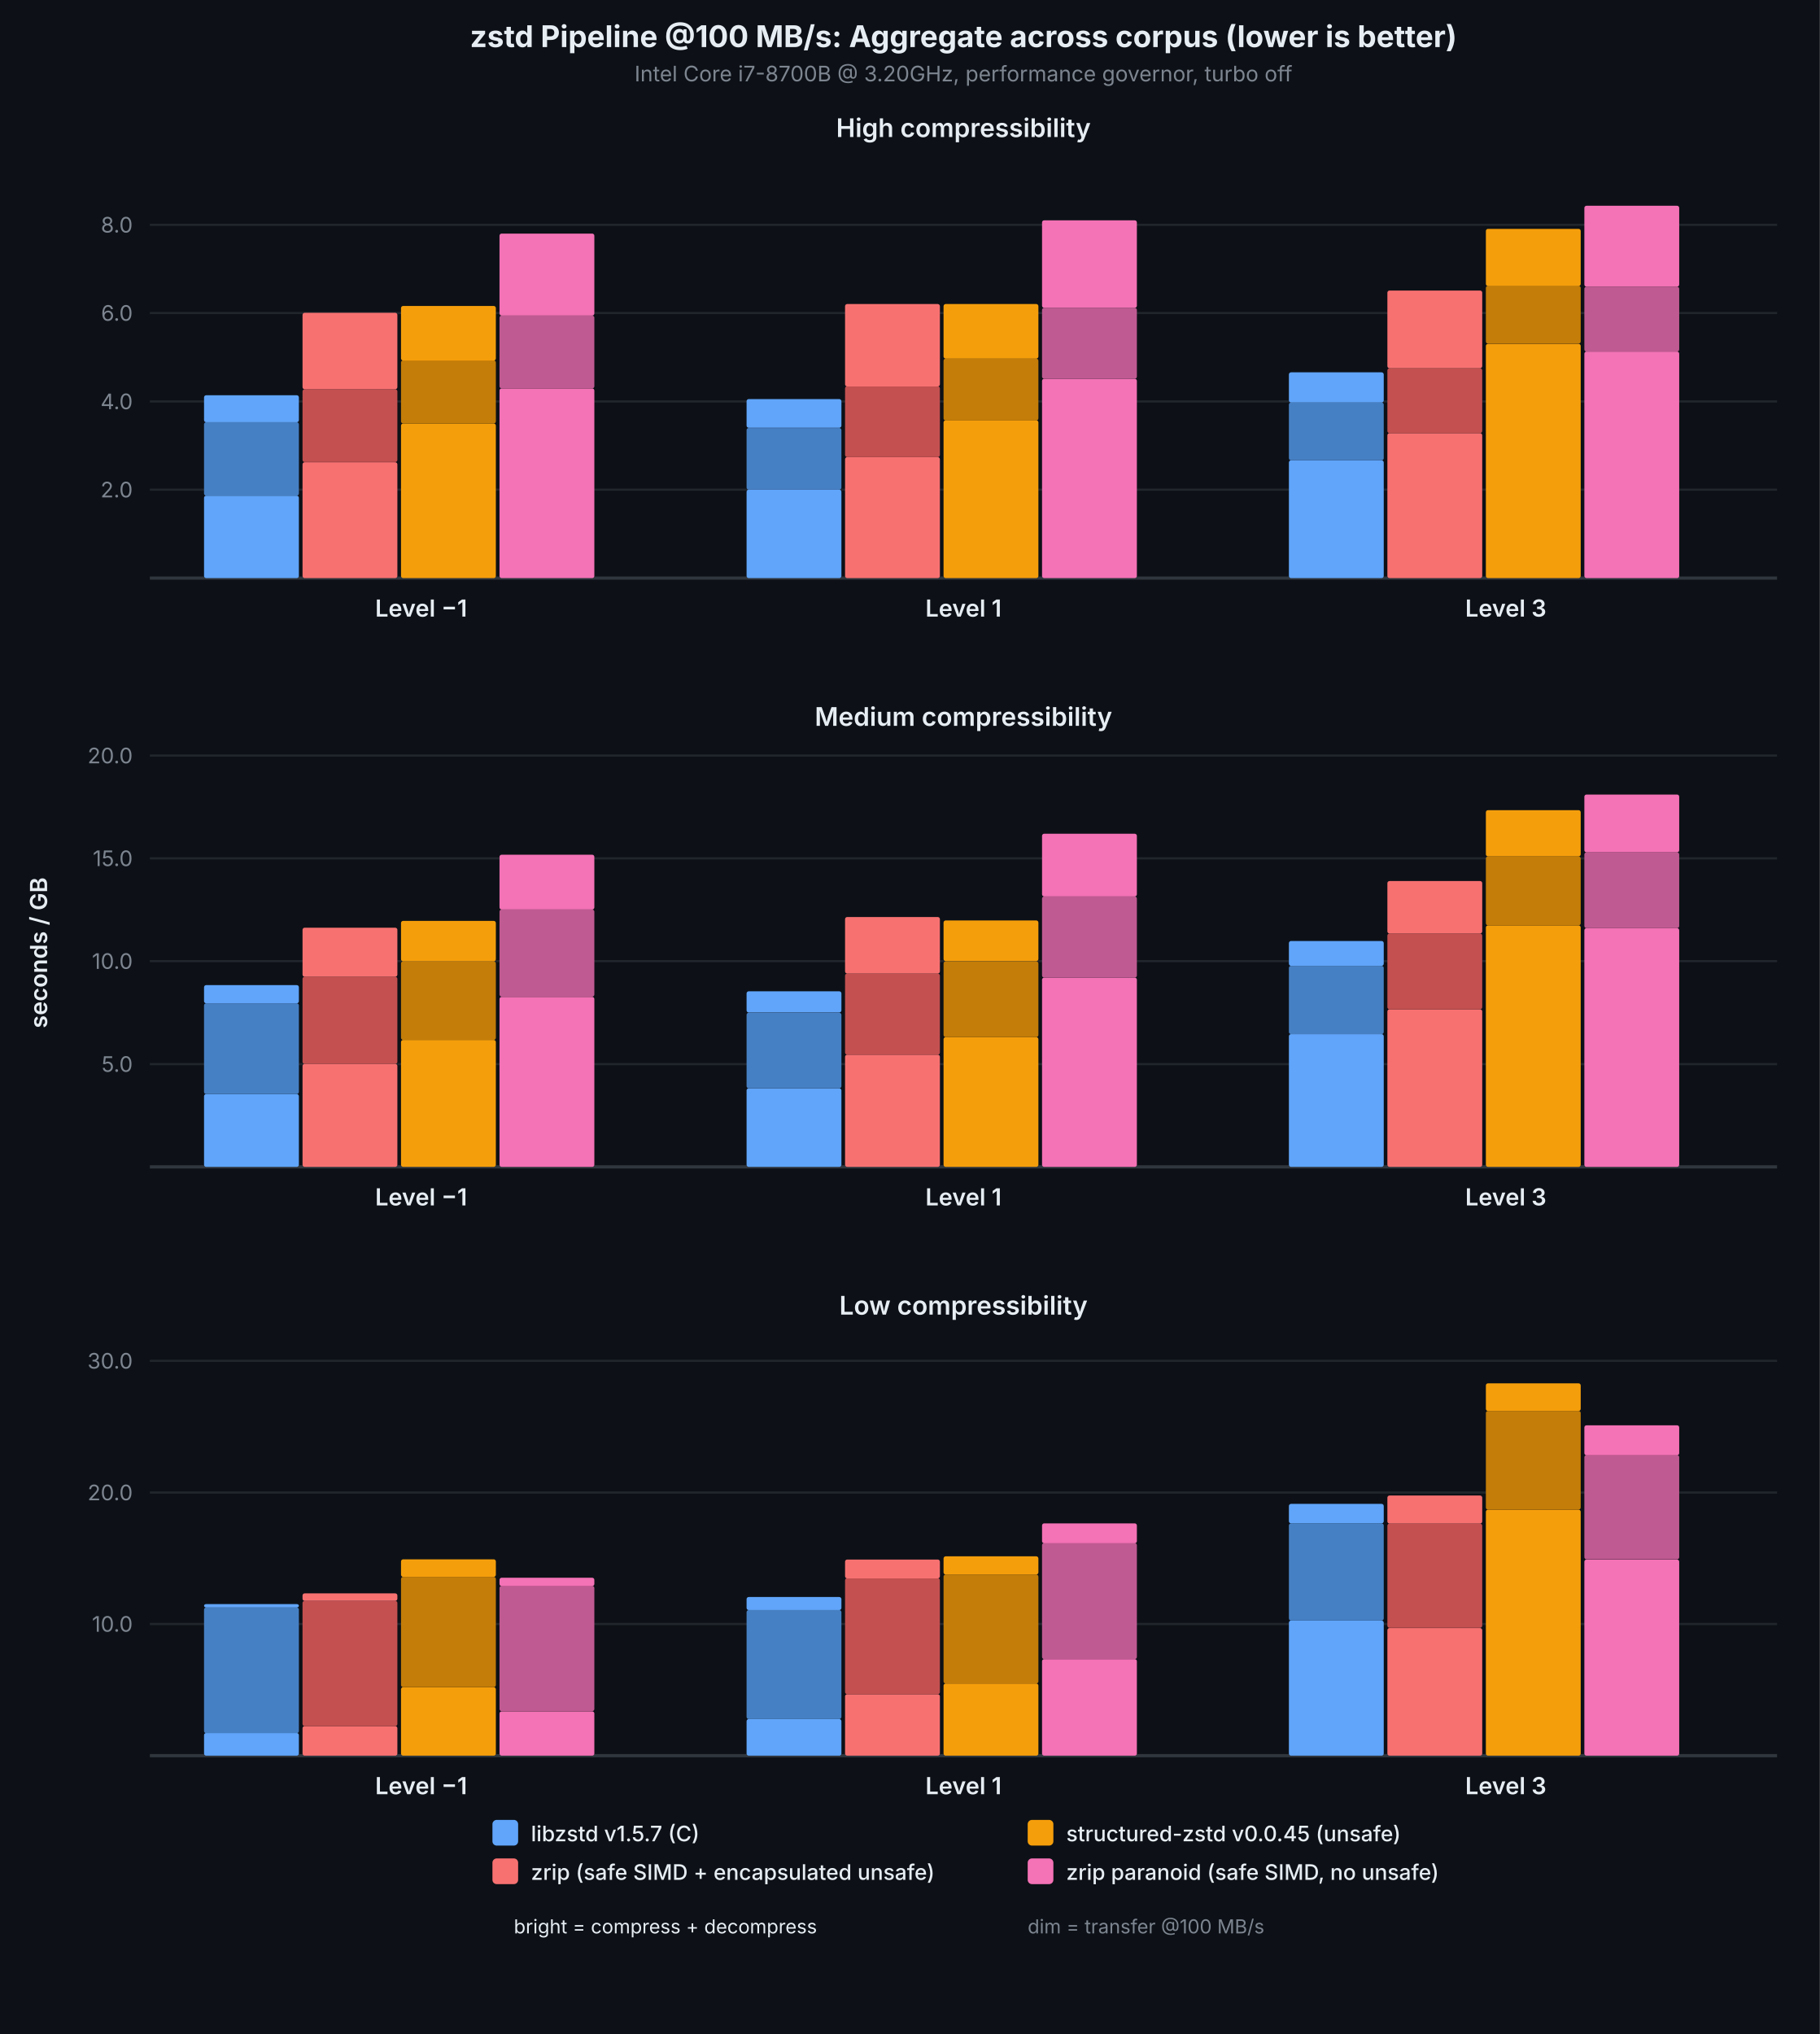
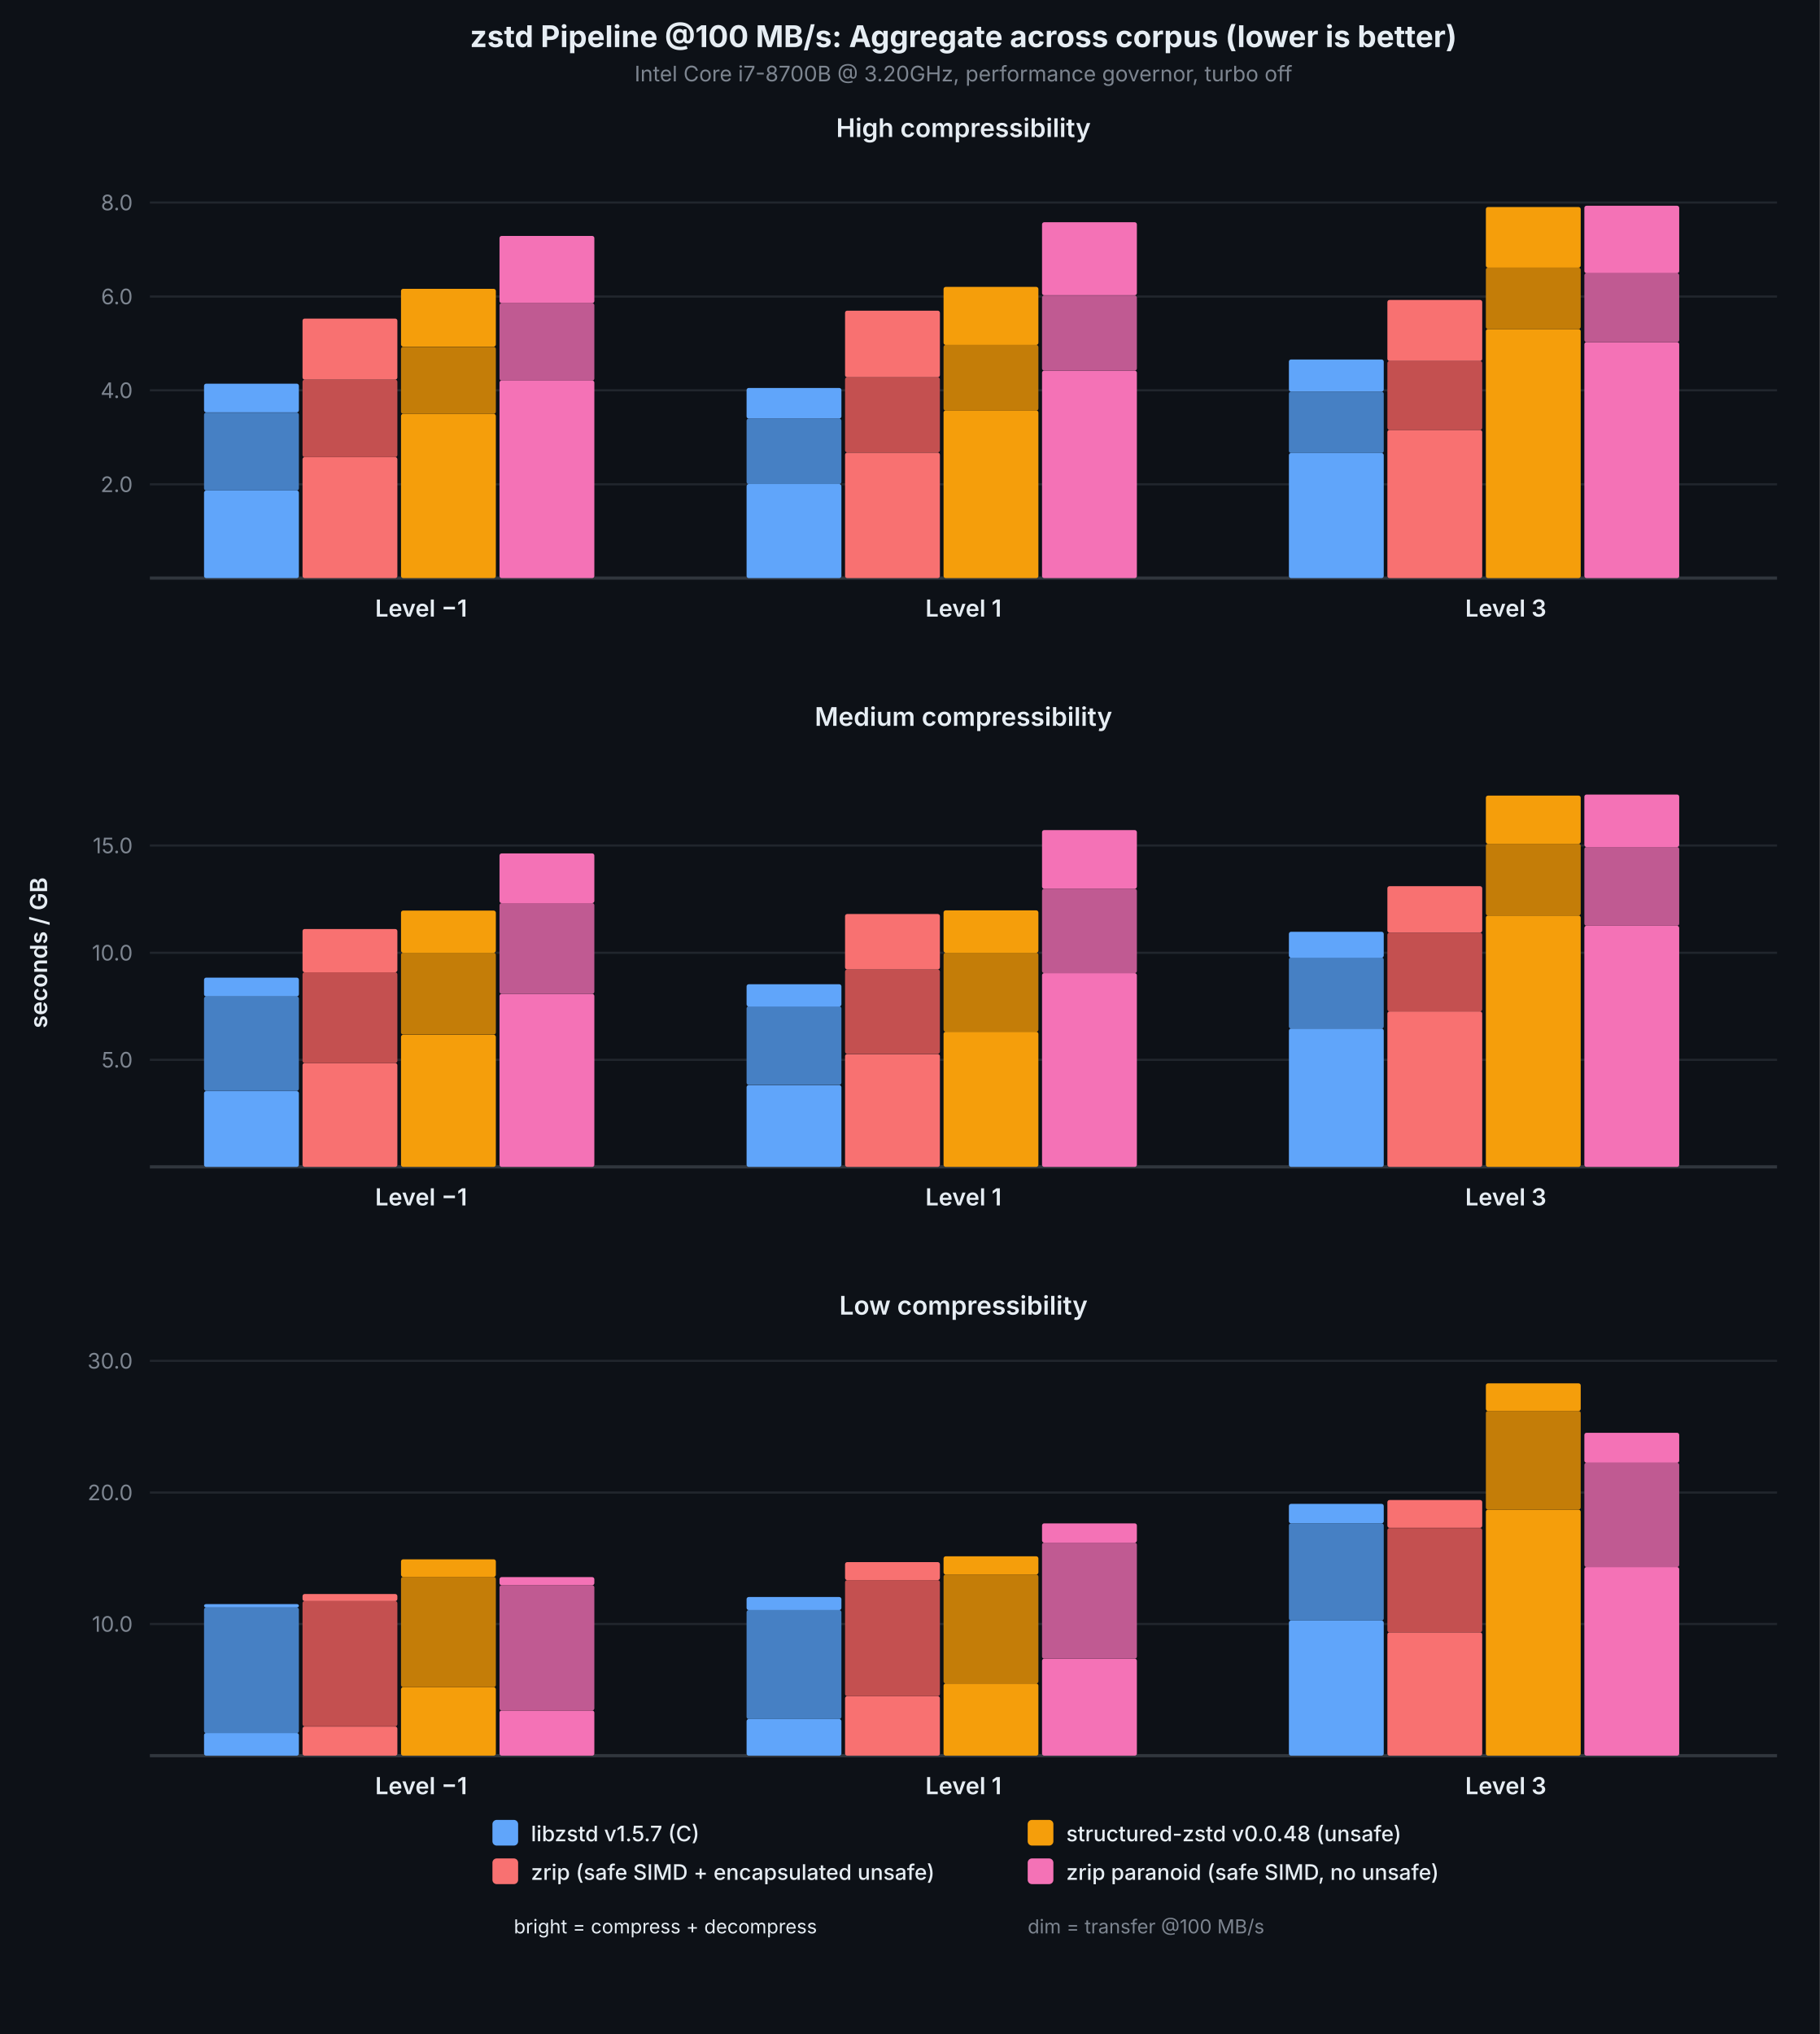
<svg xmlns="http://www.w3.org/2000/svg" viewBox="0 0 850 950" font-family="system-ui, -apple-system, sans-serif">
  <rect width="850" height="950" fill="#0d1117" />
  <text x="450.0" y="22" text-anchor="middle" fill="#e6edf3" font-size="14" font-weight="700">zstd Pipeline @100 MB/s: Aggregate across corpus (lower is better)</text>
  <text x="450.0" y="38" text-anchor="middle" fill="#7d8590" font-size="10">Intel Core i7-8700B @ 3.20GHz, performance governor, turbo off</text>
  <text x="22" y="445.0" text-anchor="middle" fill="#e6edf3" font-size="11" font-weight="600" transform="rotate(-90,22,445.0)">seconds / GB</text>
  <text x="450.0" y="64" text-anchor="middle" fill="#e6edf3" font-size="12" font-weight="600">High compressibility</text>
-   <line x1="70" y1="228.7" x2="830" y2="228.7" stroke="#21262d" stroke-width="1" />
-   <text x="62" y="228.7" text-anchor="end" dominant-baseline="middle" fill="#7d8590" font-size="10">2.0</text>
-   <line x1="70" y1="187.5" x2="830" y2="187.5" stroke="#21262d" stroke-width="1" />
-   <text x="62" y="187.5" text-anchor="end" dominant-baseline="middle" fill="#7d8590" font-size="10">4.0</text>
-   <line x1="70" y1="146.2" x2="830" y2="146.2" stroke="#21262d" stroke-width="1" />
-   <text x="62" y="146.2" text-anchor="end" dominant-baseline="middle" fill="#7d8590" font-size="10">6.0</text>
-   <line x1="70" y1="105.0" x2="830" y2="105.0" stroke="#21262d" stroke-width="1" />
-   <text x="62" y="105.0" text-anchor="end" dominant-baseline="middle" fill="#7d8590" font-size="10">8.0</text>
+   <line x1="70" y1="226.2" x2="830" y2="226.2" stroke="#21262d" stroke-width="1" />
+   <text x="62" y="226.2" text-anchor="end" dominant-baseline="middle" fill="#7d8590" font-size="10">2.0</text>
+   <line x1="70" y1="182.3" x2="830" y2="182.3" stroke="#21262d" stroke-width="1" />
+   <text x="62" y="182.3" text-anchor="end" dominant-baseline="middle" fill="#7d8590" font-size="10">4.0</text>
+   <line x1="70" y1="138.5" x2="830" y2="138.5" stroke="#21262d" stroke-width="1" />
+   <text x="62" y="138.5" text-anchor="end" dominant-baseline="middle" fill="#7d8590" font-size="10">6.0</text>
+   <line x1="70" y1="94.6" x2="830" y2="94.6" stroke="#21262d" stroke-width="1" />
+   <text x="62" y="94.6" text-anchor="end" dominant-baseline="middle" fill="#7d8590" font-size="10">8.0</text>
  <line x1="70" y1="270" x2="830" y2="270" stroke="#30363d" stroke-width="1.5" />
-   <rect x="95.3" y="231.5" width="44.3" height="38.5" fill="#60a5fa" rx="1" />
-   <rect x="95.3" y="197.2" width="44.3" height="34.3" fill="#4680c4" rx="1" />
-   <rect x="95.3" y="184.6" width="44.3" height="12.6" fill="#60a5fa" rx="1" />
-   <rect x="141.3" y="215.9" width="44.3" height="54.1" fill="#f87171" rx="1" />
-   <rect x="141.3" y="181.8" width="44.3" height="34.0" fill="#c45050" rx="1" />
-   <rect x="141.3" y="146.1" width="44.3" height="35.7" fill="#f87171" rx="1" />
-   <rect x="187.3" y="197.8" width="44.3" height="72.2" fill="#f59e0b" rx="1" />
-   <rect x="187.3" y="168.3" width="44.3" height="29.5" fill="#c47d08" rx="1" />
-   <rect x="187.3" y="142.9" width="44.3" height="25.5" fill="#f59e0b" rx="1" />
-   <rect x="233.3" y="181.4" width="44.3" height="88.6" fill="#f472b6" rx="1" />
-   <rect x="233.3" y="147.4" width="44.3" height="34.0" fill="#c05a92" rx="1" />
-   <rect x="233.3" y="109.1" width="44.3" height="38.3" fill="#f472b6" rx="1" />
+   <rect x="95.3" y="229.1" width="44.3" height="40.9" fill="#60a5fa" rx="1" />
+   <rect x="95.3" y="192.7" width="44.3" height="36.4" fill="#4680c4" rx="1" />
+   <rect x="95.3" y="179.2" width="44.3" height="13.4" fill="#60a5fa" rx="1" />
+   <rect x="141.3" y="213.5" width="44.3" height="56.5" fill="#f87171" rx="1" />
+   <rect x="141.3" y="177.3" width="44.3" height="36.2" fill="#c45050" rx="1" />
+   <rect x="141.3" y="148.8" width="44.3" height="28.5" fill="#f87171" rx="1" />
+   <rect x="187.3" y="193.3" width="44.3" height="76.7" fill="#f59e0b" rx="1" />
+   <rect x="187.3" y="162.0" width="44.3" height="31.3" fill="#c47d08" rx="1" />
+   <rect x="187.3" y="134.9" width="44.3" height="27.0" fill="#f59e0b" rx="1" />
+   <rect x="233.3" y="177.7" width="44.3" height="92.3" fill="#f472b6" rx="1" />
+   <rect x="233.3" y="141.6" width="44.3" height="36.2" fill="#c05a92" rx="1" />
+   <rect x="233.3" y="110.2" width="44.3" height="31.4" fill="#f472b6" rx="1" />
  <text x="196.7" y="288" text-anchor="middle" fill="#e6edf3" font-size="11" font-weight="600">Level −1</text>
-   <rect x="348.7" y="228.7" width="44.3" height="41.3" fill="#60a5fa" rx="1" />
-   <rect x="348.7" y="199.9" width="44.3" height="28.8" fill="#4680c4" rx="1" />
-   <rect x="348.7" y="186.4" width="44.3" height="13.4" fill="#60a5fa" rx="1" />
-   <rect x="394.7" y="213.5" width="44.3" height="56.5" fill="#f87171" rx="1" />
-   <rect x="394.7" y="180.4" width="44.3" height="33.1" fill="#c45050" rx="1" />
-   <rect x="394.7" y="142.0" width="44.3" height="38.5" fill="#f87171" rx="1" />
-   <rect x="440.7" y="196.3" width="44.3" height="73.7" fill="#f59e0b" rx="1" />
-   <rect x="440.7" y="167.5" width="44.3" height="28.9" fill="#c47d08" rx="1" />
-   <rect x="440.7" y="142.0" width="44.3" height="25.5" fill="#f59e0b" rx="1" />
-   <rect x="486.7" y="176.9" width="44.3" height="93.1" fill="#f472b6" rx="1" />
-   <rect x="486.7" y="143.8" width="44.3" height="33.1" fill="#c05a92" rx="1" />
-   <rect x="486.7" y="102.9" width="44.3" height="40.9" fill="#f472b6" rx="1" />
+   <rect x="348.7" y="226.1" width="44.3" height="43.9" fill="#60a5fa" rx="1" />
+   <rect x="348.7" y="195.5" width="44.3" height="30.6" fill="#4680c4" rx="1" />
+   <rect x="348.7" y="181.2" width="44.3" height="14.3" fill="#60a5fa" rx="1" />
+   <rect x="394.7" y="211.4" width="44.3" height="58.6" fill="#f87171" rx="1" />
+   <rect x="394.7" y="176.2" width="44.3" height="35.1" fill="#c45050" rx="1" />
+   <rect x="394.7" y="145.1" width="44.3" height="31.1" fill="#f87171" rx="1" />
+   <rect x="440.7" y="191.7" width="44.3" height="78.3" fill="#f59e0b" rx="1" />
+   <rect x="440.7" y="161.1" width="44.3" height="30.7" fill="#c47d08" rx="1" />
+   <rect x="440.7" y="134.0" width="44.3" height="27.1" fill="#f59e0b" rx="1" />
+   <rect x="486.7" y="173.1" width="44.3" height="96.9" fill="#f472b6" rx="1" />
+   <rect x="486.7" y="138.0" width="44.3" height="35.1" fill="#c05a92" rx="1" />
+   <rect x="486.7" y="103.8" width="44.3" height="34.1" fill="#f472b6" rx="1" />
  <text x="450.0" y="288" text-anchor="middle" fill="#e6edf3" font-size="11" font-weight="600">Level 1</text>
-   <rect x="602.0" y="215.0" width="44.3" height="55.0" fill="#60a5fa" rx="1" />
-   <rect x="602.0" y="188.0" width="44.3" height="27.0" fill="#4680c4" rx="1" />
-   <rect x="602.0" y="173.9" width="44.3" height="14.1" fill="#60a5fa" rx="1" />
-   <rect x="648.0" y="202.3" width="44.3" height="67.7" fill="#f87171" rx="1" />
-   <rect x="648.0" y="172.0" width="44.3" height="30.3" fill="#c45050" rx="1" />
-   <rect x="648.0" y="135.7" width="44.3" height="36.3" fill="#f87171" rx="1" />
-   <rect x="694.0" y="160.6" width="44.3" height="109.4" fill="#f59e0b" rx="1" />
-   <rect x="694.0" y="133.5" width="44.3" height="27.0" fill="#c47d08" rx="1" />
-   <rect x="694.0" y="106.9" width="44.3" height="26.7" fill="#f59e0b" rx="1" />
-   <rect x="740.0" y="164.2" width="44.3" height="105.8" fill="#f472b6" rx="1" />
-   <rect x="740.0" y="133.9" width="44.3" height="30.3" fill="#c05a92" rx="1" />
-   <rect x="740.0" y="96.1" width="44.3" height="37.8" fill="#f472b6" rx="1" />
+   <rect x="602.0" y="211.6" width="44.3" height="58.4" fill="#60a5fa" rx="1" />
+   <rect x="602.0" y="182.9" width="44.3" height="28.7" fill="#4680c4" rx="1" />
+   <rect x="602.0" y="167.9" width="44.3" height="15.0" fill="#60a5fa" rx="1" />
+   <rect x="648.0" y="200.8" width="44.3" height="69.2" fill="#f87171" rx="1" />
+   <rect x="648.0" y="168.6" width="44.3" height="32.2" fill="#c45050" rx="1" />
+   <rect x="648.0" y="140.1" width="44.3" height="28.5" fill="#f87171" rx="1" />
+   <rect x="694.0" y="153.7" width="44.3" height="116.3" fill="#f59e0b" rx="1" />
+   <rect x="694.0" y="125.0" width="44.3" height="28.7" fill="#c47d08" rx="1" />
+   <rect x="694.0" y="96.7" width="44.3" height="28.3" fill="#f59e0b" rx="1" />
+   <rect x="740.0" y="159.8" width="44.3" height="110.2" fill="#f472b6" rx="1" />
+   <rect x="740.0" y="127.6" width="44.3" height="32.2" fill="#c05a92" rx="1" />
+   <rect x="740.0" y="96.1" width="44.3" height="31.5" fill="#f472b6" rx="1" />
  <text x="703.3" y="288" text-anchor="middle" fill="#e6edf3" font-size="11" font-weight="600">Level 3</text>
  <text x="450.0" y="339" text-anchor="middle" fill="#e6edf3" font-size="12" font-weight="600">Medium compressibility</text>
-   <line x1="70" y1="497.0" x2="830" y2="497.0" stroke="#21262d" stroke-width="1" />
-   <text x="62" y="497.0" text-anchor="end" dominant-baseline="middle" fill="#7d8590" font-size="10">5.0</text>
-   <line x1="70" y1="448.9" x2="830" y2="448.9" stroke="#21262d" stroke-width="1" />
-   <text x="62" y="448.9" text-anchor="end" dominant-baseline="middle" fill="#7d8590" font-size="10">10.0</text>
-   <line x1="70" y1="400.9" x2="830" y2="400.9" stroke="#21262d" stroke-width="1" />
-   <text x="62" y="400.9" text-anchor="end" dominant-baseline="middle" fill="#7d8590" font-size="10">15.0</text>
-   <line x1="70" y1="352.9" x2="830" y2="352.9" stroke="#21262d" stroke-width="1" />
-   <text x="62" y="352.9" text-anchor="end" dominant-baseline="middle" fill="#7d8590" font-size="10">20.0</text>
+   <line x1="70" y1="495.0" x2="830" y2="495.0" stroke="#21262d" stroke-width="1" />
+   <text x="62" y="495.0" text-anchor="end" dominant-baseline="middle" fill="#7d8590" font-size="10">5.0</text>
+   <line x1="70" y1="445.0" x2="830" y2="445.0" stroke="#21262d" stroke-width="1" />
+   <text x="62" y="445.0" text-anchor="end" dominant-baseline="middle" fill="#7d8590" font-size="10">10.0</text>
+   <line x1="70" y1="394.9" x2="830" y2="394.9" stroke="#21262d" stroke-width="1" />
+   <text x="62" y="394.9" text-anchor="end" dominant-baseline="middle" fill="#7d8590" font-size="10">15.0</text>
  <line x1="70" y1="545" x2="830" y2="545" stroke="#30363d" stroke-width="1.5" />
-   <rect x="95.3" y="511.0" width="44.3" height="34.0" fill="#60a5fa" rx="1" />
-   <rect x="95.3" y="468.6" width="44.3" height="42.4" fill="#4680c4" rx="1" />
-   <rect x="95.3" y="460.1" width="44.3" height="8.5" fill="#60a5fa" rx="1" />
-   <rect x="141.3" y="496.9" width="44.3" height="48.1" fill="#f87171" rx="1" />
-   <rect x="141.3" y="456.2" width="44.3" height="40.7" fill="#c45050" rx="1" />
-   <rect x="141.3" y="433.3" width="44.3" height="22.9" fill="#f87171" rx="1" />
-   <rect x="187.3" y="485.7" width="44.3" height="59.3" fill="#f59e0b" rx="1" />
-   <rect x="187.3" y="449.0" width="44.3" height="36.7" fill="#c47d08" rx="1" />
-   <rect x="187.3" y="430.1" width="44.3" height="18.9" fill="#f59e0b" rx="1" />
-   <rect x="233.3" y="465.6" width="44.3" height="79.4" fill="#f472b6" rx="1" />
-   <rect x="233.3" y="424.8" width="44.3" height="40.7" fill="#c05a92" rx="1" />
-   <rect x="233.3" y="399.2" width="44.3" height="25.6" fill="#f472b6" rx="1" />
+   <rect x="95.3" y="509.6" width="44.3" height="35.4" fill="#60a5fa" rx="1" />
+   <rect x="95.3" y="465.4" width="44.3" height="44.1" fill="#4680c4" rx="1" />
+   <rect x="95.3" y="456.6" width="44.3" height="8.8" fill="#60a5fa" rx="1" />
+   <rect x="141.3" y="496.5" width="44.3" height="48.5" fill="#f87171" rx="1" />
+   <rect x="141.3" y="454.1" width="44.3" height="42.4" fill="#c45050" rx="1" />
+   <rect x="141.3" y="433.9" width="44.3" height="20.2" fill="#f87171" rx="1" />
+   <rect x="187.3" y="483.3" width="44.3" height="61.7" fill="#f59e0b" rx="1" />
+   <rect x="187.3" y="445.0" width="44.3" height="38.2" fill="#c47d08" rx="1" />
+   <rect x="187.3" y="425.3" width="44.3" height="19.7" fill="#f59e0b" rx="1" />
+   <rect x="233.3" y="464.2" width="44.3" height="80.8" fill="#f472b6" rx="1" />
+   <rect x="233.3" y="421.8" width="44.3" height="42.4" fill="#c05a92" rx="1" />
+   <rect x="233.3" y="398.6" width="44.3" height="23.2" fill="#f472b6" rx="1" />
  <text x="196.7" y="563" text-anchor="middle" fill="#e6edf3" font-size="11" font-weight="600">Level −1</text>
-   <rect x="348.7" y="508.3" width="44.3" height="36.7" fill="#60a5fa" rx="1" />
-   <rect x="348.7" y="473.0" width="44.3" height="35.3" fill="#4680c4" rx="1" />
-   <rect x="348.7" y="463.0" width="44.3" height="9.9" fill="#60a5fa" rx="1" />
-   <rect x="394.7" y="492.6" width="44.3" height="52.4" fill="#f87171" rx="1" />
-   <rect x="394.7" y="454.7" width="44.3" height="37.9" fill="#c45050" rx="1" />
-   <rect x="394.7" y="428.3" width="44.3" height="26.4" fill="#f87171" rx="1" />
-   <rect x="440.7" y="484.4" width="44.3" height="60.6" fill="#f59e0b" rx="1" />
-   <rect x="440.7" y="449.0" width="44.3" height="35.4" fill="#c47d08" rx="1" />
-   <rect x="440.7" y="429.9" width="44.3" height="19.0" fill="#f59e0b" rx="1" />
-   <rect x="486.7" y="456.6" width="44.3" height="88.4" fill="#f472b6" rx="1" />
-   <rect x="486.7" y="418.7" width="44.3" height="37.9" fill="#c05a92" rx="1" />
-   <rect x="486.7" y="389.4" width="44.3" height="29.3" fill="#f472b6" rx="1" />
+   <rect x="348.7" y="506.8" width="44.3" height="38.2" fill="#60a5fa" rx="1" />
+   <rect x="348.7" y="470.0" width="44.3" height="36.7" fill="#4680c4" rx="1" />
+   <rect x="348.7" y="459.7" width="44.3" height="10.4" fill="#60a5fa" rx="1" />
+   <rect x="394.7" y="492.3" width="44.3" height="52.7" fill="#f87171" rx="1" />
+   <rect x="394.7" y="452.8" width="44.3" height="39.4" fill="#c45050" rx="1" />
+   <rect x="394.7" y="426.9" width="44.3" height="25.9" fill="#f87171" rx="1" />
+   <rect x="440.7" y="481.9" width="44.3" height="63.1" fill="#f59e0b" rx="1" />
+   <rect x="440.7" y="445.0" width="44.3" height="36.9" fill="#c47d08" rx="1" />
+   <rect x="440.7" y="425.2" width="44.3" height="19.8" fill="#f59e0b" rx="1" />
+   <rect x="486.7" y="454.5" width="44.3" height="90.5" fill="#f472b6" rx="1" />
+   <rect x="486.7" y="415.1" width="44.3" height="39.4" fill="#c05a92" rx="1" />
+   <rect x="486.7" y="387.7" width="44.3" height="27.4" fill="#f472b6" rx="1" />
  <text x="450.0" y="563" text-anchor="middle" fill="#e6edf3" font-size="11" font-weight="600">Level 1</text>
-   <rect x="602.0" y="483.0" width="44.3" height="62.0" fill="#60a5fa" rx="1" />
-   <rect x="602.0" y="451.1" width="44.3" height="31.9" fill="#4680c4" rx="1" />
-   <rect x="602.0" y="439.5" width="44.3" height="11.6" fill="#60a5fa" rx="1" />
-   <rect x="648.0" y="471.4" width="44.3" height="73.6" fill="#f87171" rx="1" />
-   <rect x="648.0" y="436.0" width="44.3" height="35.4" fill="#c45050" rx="1" />
-   <rect x="648.0" y="411.5" width="44.3" height="24.5" fill="#f87171" rx="1" />
-   <rect x="694.0" y="432.2" width="44.3" height="112.8" fill="#f59e0b" rx="1" />
-   <rect x="694.0" y="400.0" width="44.3" height="32.2" fill="#c47d08" rx="1" />
-   <rect x="694.0" y="378.4" width="44.3" height="21.6" fill="#f59e0b" rx="1" />
-   <rect x="740.0" y="433.5" width="44.3" height="111.5" fill="#f472b6" rx="1" />
-   <rect x="740.0" y="398.1" width="44.3" height="35.4" fill="#c05a92" rx="1" />
-   <rect x="740.0" y="371.1" width="44.3" height="27.0" fill="#f472b6" rx="1" />
+   <rect x="602.0" y="480.4" width="44.3" height="64.6" fill="#60a5fa" rx="1" />
+   <rect x="602.0" y="447.2" width="44.3" height="33.2" fill="#4680c4" rx="1" />
+   <rect x="602.0" y="435.2" width="44.3" height="12.1" fill="#60a5fa" rx="1" />
+   <rect x="648.0" y="472.4" width="44.3" height="72.6" fill="#f87171" rx="1" />
+   <rect x="648.0" y="435.6" width="44.3" height="36.8" fill="#c45050" rx="1" />
+   <rect x="648.0" y="413.9" width="44.3" height="21.7" fill="#f87171" rx="1" />
+   <rect x="694.0" y="427.6" width="44.3" height="117.4" fill="#f59e0b" rx="1" />
+   <rect x="694.0" y="394.1" width="44.3" height="33.5" fill="#c47d08" rx="1" />
+   <rect x="694.0" y="371.6" width="44.3" height="22.5" fill="#f59e0b" rx="1" />
+   <rect x="740.0" y="432.4" width="44.3" height="112.6" fill="#f472b6" rx="1" />
+   <rect x="740.0" y="395.6" width="44.3" height="36.8" fill="#c05a92" rx="1" />
+   <rect x="740.0" y="371.1" width="44.3" height="24.5" fill="#f472b6" rx="1" />
  <text x="703.3" y="563" text-anchor="middle" fill="#e6edf3" font-size="11" font-weight="600">Level 3</text>
  <text x="450.0" y="614" text-anchor="middle" fill="#e6edf3" font-size="12" font-weight="600">Low compressibility</text>
  <line x1="70" y1="758.5" x2="830" y2="758.5" stroke="#21262d" stroke-width="1" />
  <text x="62" y="758.5" text-anchor="end" dominant-baseline="middle" fill="#7d8590" font-size="10">10.0</text>
  <line x1="70" y1="697.1" x2="830" y2="697.1" stroke="#21262d" stroke-width="1" />
  <text x="62" y="697.1" text-anchor="end" dominant-baseline="middle" fill="#7d8590" font-size="10">20.0</text>
  <line x1="70" y1="635.6" x2="830" y2="635.6" stroke="#21262d" stroke-width="1" />
  <text x="62" y="635.6" text-anchor="end" dominant-baseline="middle" fill="#7d8590" font-size="10">30.0</text>
  <line x1="70" y1="820" x2="830" y2="820" stroke="#30363d" stroke-width="1.5" />
  <rect x="95.3" y="809.4" width="44.3" height="10.6" fill="#60a5fa" rx="1" />
  <rect x="95.3" y="750.8" width="44.3" height="58.7" fill="#4680c4" rx="1" />
  <rect x="95.3" y="749.2" width="44.3" height="1.6" fill="#60a5fa" rx="1" />
-   <rect x="141.3" y="806.2" width="44.3" height="13.8" fill="#f87171" rx="1" />
-   <rect x="141.3" y="747.7" width="44.3" height="58.5" fill="#c45050" rx="1" />
-   <rect x="141.3" y="744.2" width="44.3" height="3.5" fill="#f87171" rx="1" />
+   <rect x="141.3" y="806.4" width="44.3" height="13.6" fill="#f87171" rx="1" />
+   <rect x="141.3" y="747.8" width="44.3" height="58.5" fill="#c45050" rx="1" />
+   <rect x="141.3" y="744.5" width="44.3" height="3.3" fill="#f87171" rx="1" />
  <rect x="187.3" y="788.0" width="44.3" height="32.0" fill="#f59e0b" rx="1" />
  <rect x="187.3" y="736.5" width="44.3" height="51.5" fill="#c47d08" rx="1" />
  <rect x="187.3" y="728.3" width="44.3" height="8.2" fill="#f59e0b" rx="1" />
-   <rect x="233.3" y="799.3" width="44.3" height="20.7" fill="#f472b6" rx="1" />
-   <rect x="233.3" y="740.7" width="44.3" height="58.5" fill="#c05a92" rx="1" />
-   <rect x="233.3" y="736.9" width="44.3" height="3.9" fill="#f472b6" rx="1" />
+   <rect x="233.3" y="798.9" width="44.3" height="21.1" fill="#f472b6" rx="1" />
+   <rect x="233.3" y="740.4" width="44.3" height="58.5" fill="#c05a92" rx="1" />
+   <rect x="233.3" y="736.6" width="44.3" height="3.8" fill="#f472b6" rx="1" />
  <text x="196.7" y="838" text-anchor="middle" fill="#e6edf3" font-size="11" font-weight="600">Level −1</text>
  <rect x="348.7" y="802.9" width="44.3" height="17.1" fill="#60a5fa" rx="1" />
  <rect x="348.7" y="752.0" width="44.3" height="50.9" fill="#4680c4" rx="1" />
  <rect x="348.7" y="745.9" width="44.3" height="6.1" fill="#60a5fa" rx="1" />
-   <rect x="394.7" y="791.3" width="44.3" height="28.7" fill="#f87171" rx="1" />
-   <rect x="394.7" y="737.1" width="44.3" height="54.2" fill="#c45050" rx="1" />
-   <rect x="394.7" y="728.4" width="44.3" height="8.8" fill="#f87171" rx="1" />
+   <rect x="394.7" y="792.2" width="44.3" height="27.8" fill="#f87171" rx="1" />
+   <rect x="394.7" y="738.0" width="44.3" height="54.2" fill="#c45050" rx="1" />
+   <rect x="394.7" y="729.6" width="44.3" height="8.4" fill="#f87171" rx="1" />
  <rect x="440.7" y="786.3" width="44.3" height="33.7" fill="#f59e0b" rx="1" />
  <rect x="440.7" y="735.4" width="44.3" height="50.9" fill="#c47d08" rx="1" />
  <rect x="440.7" y="726.9" width="44.3" height="8.5" fill="#f59e0b" rx="1" />
-   <rect x="486.7" y="774.9" width="44.3" height="45.1" fill="#f472b6" rx="1" />
-   <rect x="486.7" y="720.7" width="44.3" height="54.2" fill="#c05a92" rx="1" />
-   <rect x="486.7" y="711.5" width="44.3" height="9.3" fill="#f472b6" rx="1" />
+   <rect x="486.7" y="774.7" width="44.3" height="45.3" fill="#f472b6" rx="1" />
+   <rect x="486.7" y="720.5" width="44.3" height="54.2" fill="#c05a92" rx="1" />
+   <rect x="486.7" y="711.5" width="44.3" height="9.0" fill="#f472b6" rx="1" />
  <text x="450.0" y="838" text-anchor="middle" fill="#e6edf3" font-size="11" font-weight="600">Level 1</text>
  <rect x="602.0" y="756.9" width="44.3" height="63.1" fill="#60a5fa" rx="1" />
  <rect x="602.0" y="711.5" width="44.3" height="45.4" fill="#4680c4" rx="1" />
  <rect x="602.0" y="702.4" width="44.3" height="9.1" fill="#60a5fa" rx="1" />
-   <rect x="648.0" y="760.4" width="44.3" height="59.6" fill="#f87171" rx="1" />
-   <rect x="648.0" y="711.6" width="44.3" height="48.7" fill="#c45050" rx="1" />
-   <rect x="648.0" y="698.5" width="44.3" height="13.1" fill="#f87171" rx="1" />
+   <rect x="648.0" y="762.4" width="44.3" height="57.6" fill="#f87171" rx="1" />
+   <rect x="648.0" y="713.7" width="44.3" height="48.7" fill="#c45050" rx="1" />
+   <rect x="648.0" y="700.6" width="44.3" height="13.0" fill="#f87171" rx="1" />
  <rect x="694.0" y="705.1" width="44.3" height="114.9" fill="#f59e0b" rx="1" />
  <rect x="694.0" y="659.0" width="44.3" height="46.1" fill="#c47d08" rx="1" />
  <rect x="694.0" y="646.1" width="44.3" height="12.9" fill="#f59e0b" rx="1" />
-   <rect x="740.0" y="728.4" width="44.3" height="91.6" fill="#f472b6" rx="1" />
-   <rect x="740.0" y="679.6" width="44.3" height="48.7" fill="#c05a92" rx="1" />
-   <rect x="740.0" y="665.7" width="44.3" height="14.0" fill="#f472b6" rx="1" />
+   <rect x="740.0" y="731.9" width="44.3" height="88.1" fill="#f472b6" rx="1" />
+   <rect x="740.0" y="683.2" width="44.3" height="48.7" fill="#c05a92" rx="1" />
+   <rect x="740.0" y="669.2" width="44.3" height="14.0" fill="#f472b6" rx="1" />
  <text x="703.3" y="838" text-anchor="middle" fill="#e6edf3" font-size="11" font-weight="600">Level 3</text>
  <rect x="230" y="850" width="12" height="12" fill="#60a5fa" rx="2" />
  <text x="248" y="860" fill="#e6edf3" font-size="10" font-weight="500">libzstd v1.5.7 (C)</text>
  <rect x="230" y="868" width="12" height="12" fill="#f87171" rx="2" />
  <text x="248" y="878" fill="#e6edf3" font-size="10" font-weight="500">zrip (safe SIMD + encapsulated unsafe)</text>
  <rect x="480" y="850" width="12" height="12" fill="#f59e0b" rx="2" />
-   <text x="498" y="860" fill="#e6edf3" font-size="10" font-weight="500">structured-zstd v0.0.45 (unsafe)</text>
+   <text x="498" y="860" fill="#e6edf3" font-size="10" font-weight="500">structured-zstd v0.0.48 (unsafe)</text>
  <rect x="480" y="868" width="12" height="12" fill="#f472b6" rx="2" />
  <text x="498" y="878" fill="#e6edf3" font-size="10" font-weight="500">zrip paranoid (safe SIMD, no unsafe)</text>
  <text x="240" y="903" fill="#e6edf3" font-size="9">bright = compress + decompress</text>
  <text x="480" y="903" fill="#7d8590" font-size="9">dim = transfer @100 MB/s</text>
</svg>
